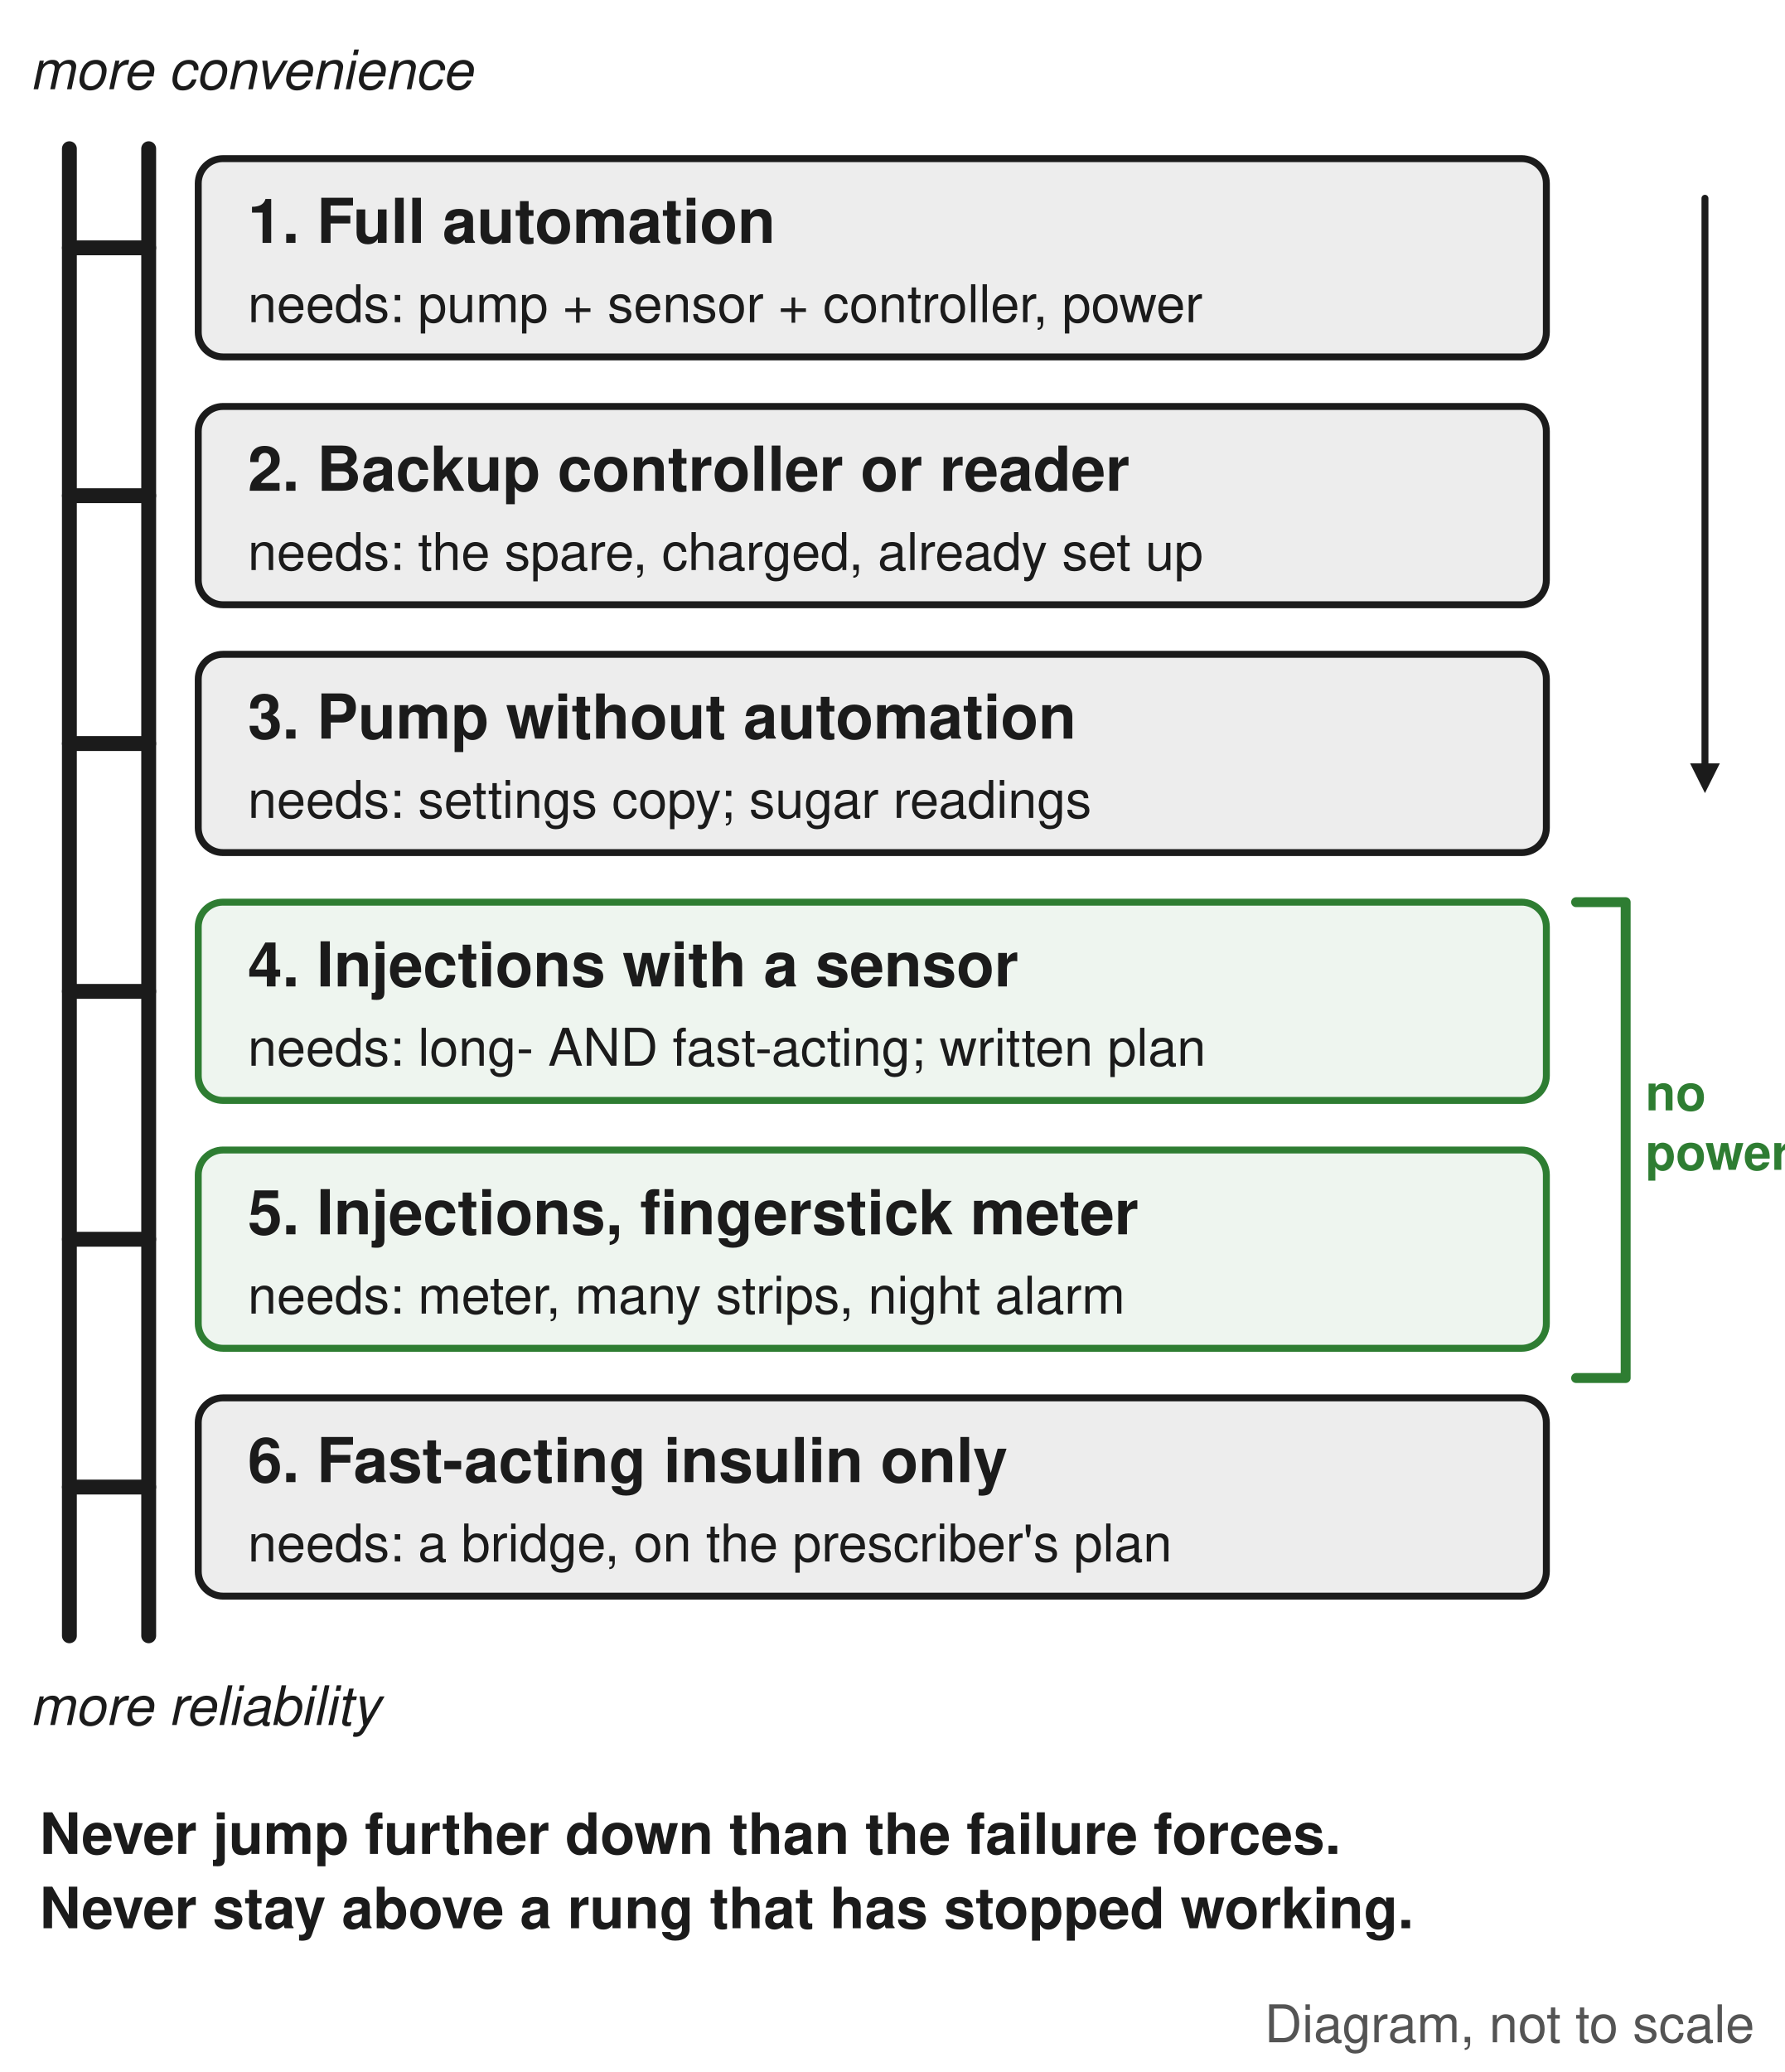
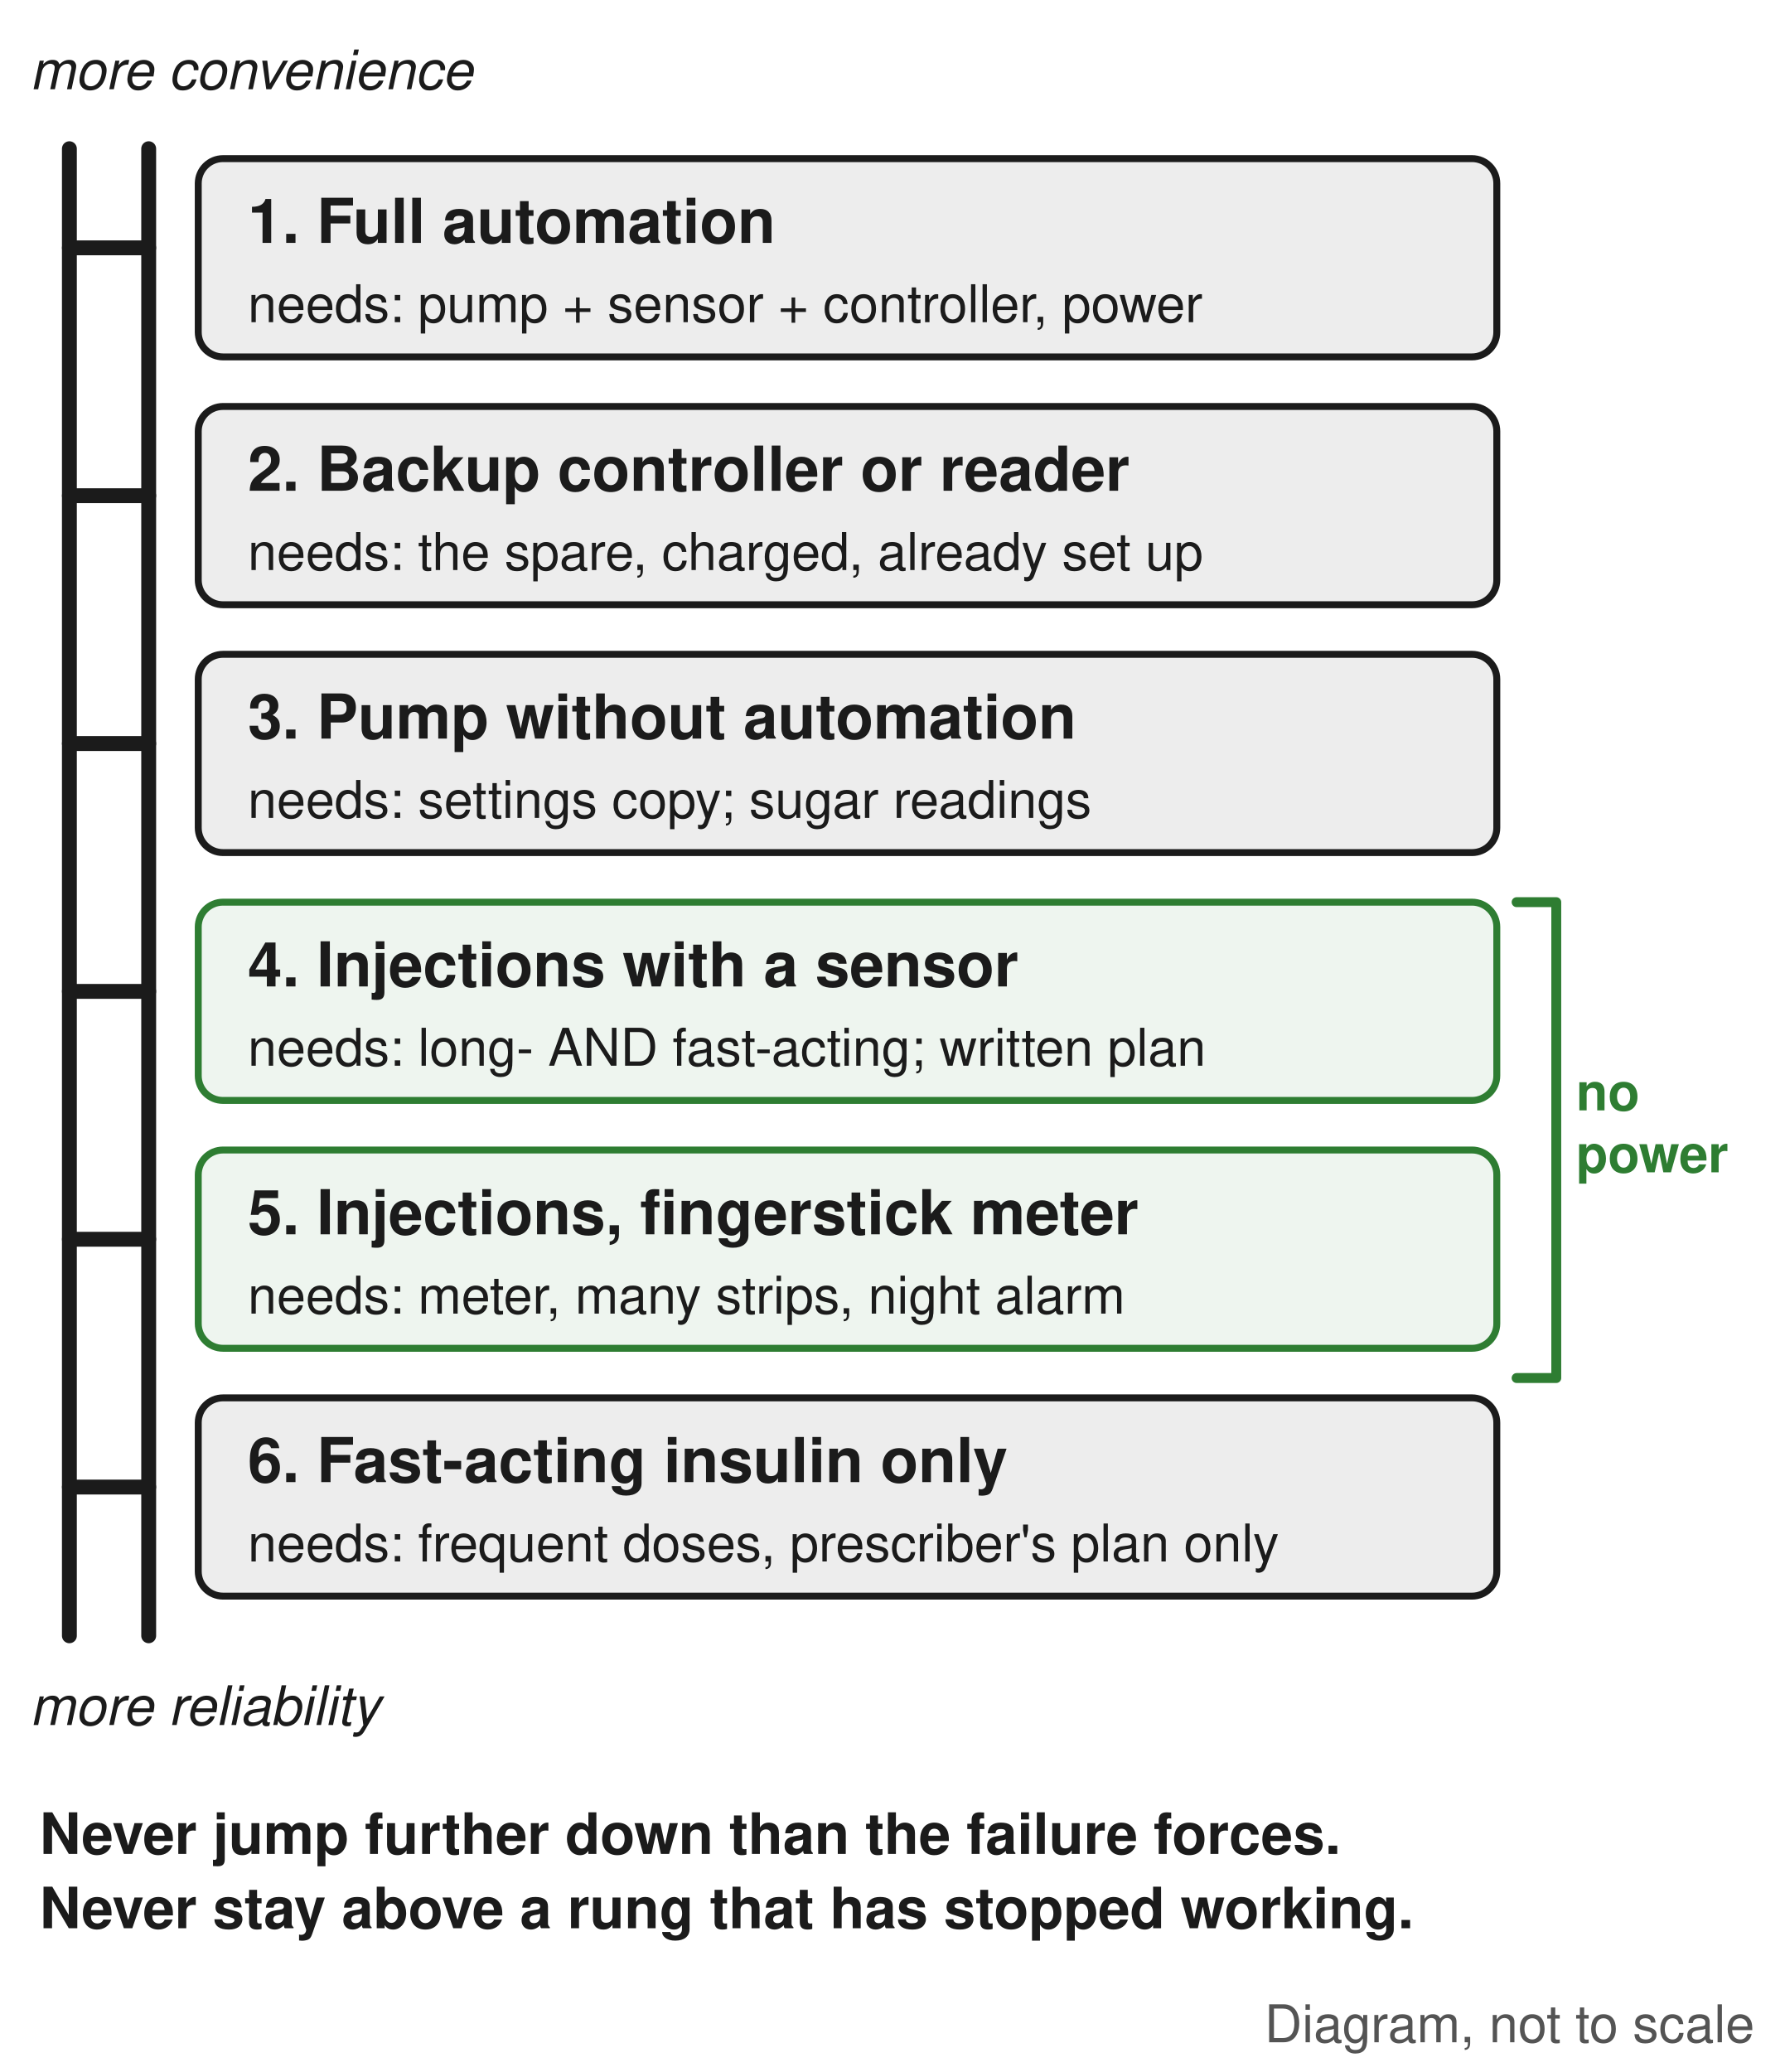
<svg xmlns="http://www.w3.org/2000/svg" viewBox="0 0 360 418" width="360" height="418" color="#1b1b1b" font-family="Helvetica, Arial, sans-serif" font-size="13" class="gpfig fig-device-fallback-ladder" aria-label="Pump and sensor fallback ladder">
  <text x="6" y="18" font-size="11" font-style="italic" fill="currentColor">more convenience</text>
  <line x1="14" y1="30" x2="14" y2="330" stroke="currentColor" stroke-width="3" stroke-linecap="round" />
  <line x1="30" y1="30" x2="30" y2="330" stroke="currentColor" stroke-width="3" stroke-linecap="round" />
  <line x1="14" y1="50" x2="30" y2="50" stroke="currentColor" stroke-width="3" stroke-linecap="round" />
-   <rect x="40" y="32" width="272" height="40" rx="5" fill="currentColor" fill-opacity="0.08" stroke="currentColor" stroke-width="1.4" />
+   <rect x="40" y="32" width="262" height="40" rx="5" fill="currentColor" fill-opacity="0.08" stroke="currentColor" stroke-width="1.4" />
  <text x="50" y="49" font-size="12.5" font-weight="bold" fill="currentColor">1. Full automation</text>
  <text x="50" y="65" font-size="10.5" fill="currentColor">needs: pump + sensor + controller, power</text>
  <line x1="14" y1="100" x2="30" y2="100" stroke="currentColor" stroke-width="3" stroke-linecap="round" />
-   <rect x="40" y="82" width="272" height="40" rx="5" fill="currentColor" fill-opacity="0.08" stroke="currentColor" stroke-width="1.4" />
+   <rect x="40" y="82" width="262" height="40" rx="5" fill="currentColor" fill-opacity="0.08" stroke="currentColor" stroke-width="1.4" />
  <text x="50" y="99" font-size="12.5" font-weight="bold" fill="currentColor">2. Backup controller or reader</text>
  <text x="50" y="115" font-size="10.5" fill="currentColor">needs: the spare, charged, already set up</text>
  <line x1="14" y1="150" x2="30" y2="150" stroke="currentColor" stroke-width="3" stroke-linecap="round" />
-   <rect x="40" y="132" width="272" height="40" rx="5" fill="currentColor" fill-opacity="0.08" stroke="currentColor" stroke-width="1.4" />
+   <rect x="40" y="132" width="262" height="40" rx="5" fill="currentColor" fill-opacity="0.08" stroke="currentColor" stroke-width="1.4" />
  <text x="50" y="149" font-size="12.5" font-weight="bold" fill="currentColor">3. Pump without automation</text>
  <text x="50" y="165" font-size="10.5" fill="currentColor">needs: settings copy; sugar readings</text>
  <line x1="14" y1="200" x2="30" y2="200" stroke="currentColor" stroke-width="3" stroke-linecap="round" />
-   <rect x="40" y="182" width="272" height="40" rx="5" fill="#2e7d32" fill-opacity="0.08" stroke="#2e7d32" stroke-width="1.4" />
+   <rect x="40" y="182" width="262" height="40" rx="5" fill="#2e7d32" fill-opacity="0.08" stroke="#2e7d32" stroke-width="1.4" />
  <text x="50" y="199" font-size="12.5" font-weight="bold" fill="currentColor">4. Injections with a sensor</text>
  <text x="50" y="215" font-size="10.5" fill="currentColor">needs: long- AND fast-acting; written plan</text>
  <line x1="14" y1="250" x2="30" y2="250" stroke="currentColor" stroke-width="3" stroke-linecap="round" />
-   <rect x="40" y="232" width="272" height="40" rx="5" fill="#2e7d32" fill-opacity="0.08" stroke="#2e7d32" stroke-width="1.4" />
+   <rect x="40" y="232" width="262" height="40" rx="5" fill="#2e7d32" fill-opacity="0.08" stroke="#2e7d32" stroke-width="1.4" />
  <text x="50" y="249" font-size="12.5" font-weight="bold" fill="currentColor">5. Injections, fingerstick meter</text>
  <text x="50" y="265" font-size="10.5" fill="currentColor">needs: meter, many strips, night alarm</text>
  <line x1="14" y1="300" x2="30" y2="300" stroke="currentColor" stroke-width="3" stroke-linecap="round" />
-   <rect x="40" y="282" width="272" height="40" rx="5" fill="currentColor" fill-opacity="0.08" stroke="currentColor" stroke-width="1.4" />
+   <rect x="40" y="282" width="262" height="40" rx="5" fill="currentColor" fill-opacity="0.08" stroke="currentColor" stroke-width="1.4" />
  <text x="50" y="299" font-size="12.5" font-weight="bold" fill="currentColor">6. Fast-acting insulin only</text>
-   <text x="50" y="315" font-size="10.5" fill="currentColor">needs: a bridge, on the prescriber's plan</text>
+   <text x="50" y="315" font-size="10.5" fill="currentColor">needs: frequent doses, prescriber's plan only</text>
  <text x="6" y="348" font-size="11" font-style="italic" fill="currentColor">more reliability</text>
-   <path d="M318,182 h10 v96 h-10" fill="none" stroke="#2e7d32" stroke-width="2" stroke-linejoin="round" stroke-linecap="round" />
-   <text x="332" y="224" font-size="10" font-weight="bold" fill="#2e7d32">no</text>
-   <text x="332" y="236" font-size="10" font-weight="bold" fill="#2e7d32">power</text>
-   <line x1="344" y1="40" x2="344.0" y2="154.0" stroke="currentColor" stroke-width="1.4" stroke-linecap="round" />
-   <path d="M344,160 L347.0,154.0 L341.0,154.0 Z" fill="currentColor" stroke="none" />
+   <path d="M306,182 h8 v96 h-8" fill="none" stroke="#2e7d32" stroke-width="2" stroke-linejoin="round" stroke-linecap="round" />
+   <text x="318" y="224.0" font-size="10.5" font-weight="bold" fill="#2e7d32">no</text>
+   <text x="318" y="236.5" font-size="10.5" font-weight="bold" fill="#2e7d32">power</text>
  <text x="8" y="374" font-size="11.5" font-weight="bold" fill="currentColor">Never jump further down than the failure forces.</text>
  <text x="8" y="389" font-size="11.5" font-weight="bold" fill="currentColor">Never stay above a rung that has stopped working.</text>
  <text x="354" y="412" font-size="10.5" text-anchor="end" fill="currentColor" opacity="0.75">Diagram, not to scale</text>
</svg>
